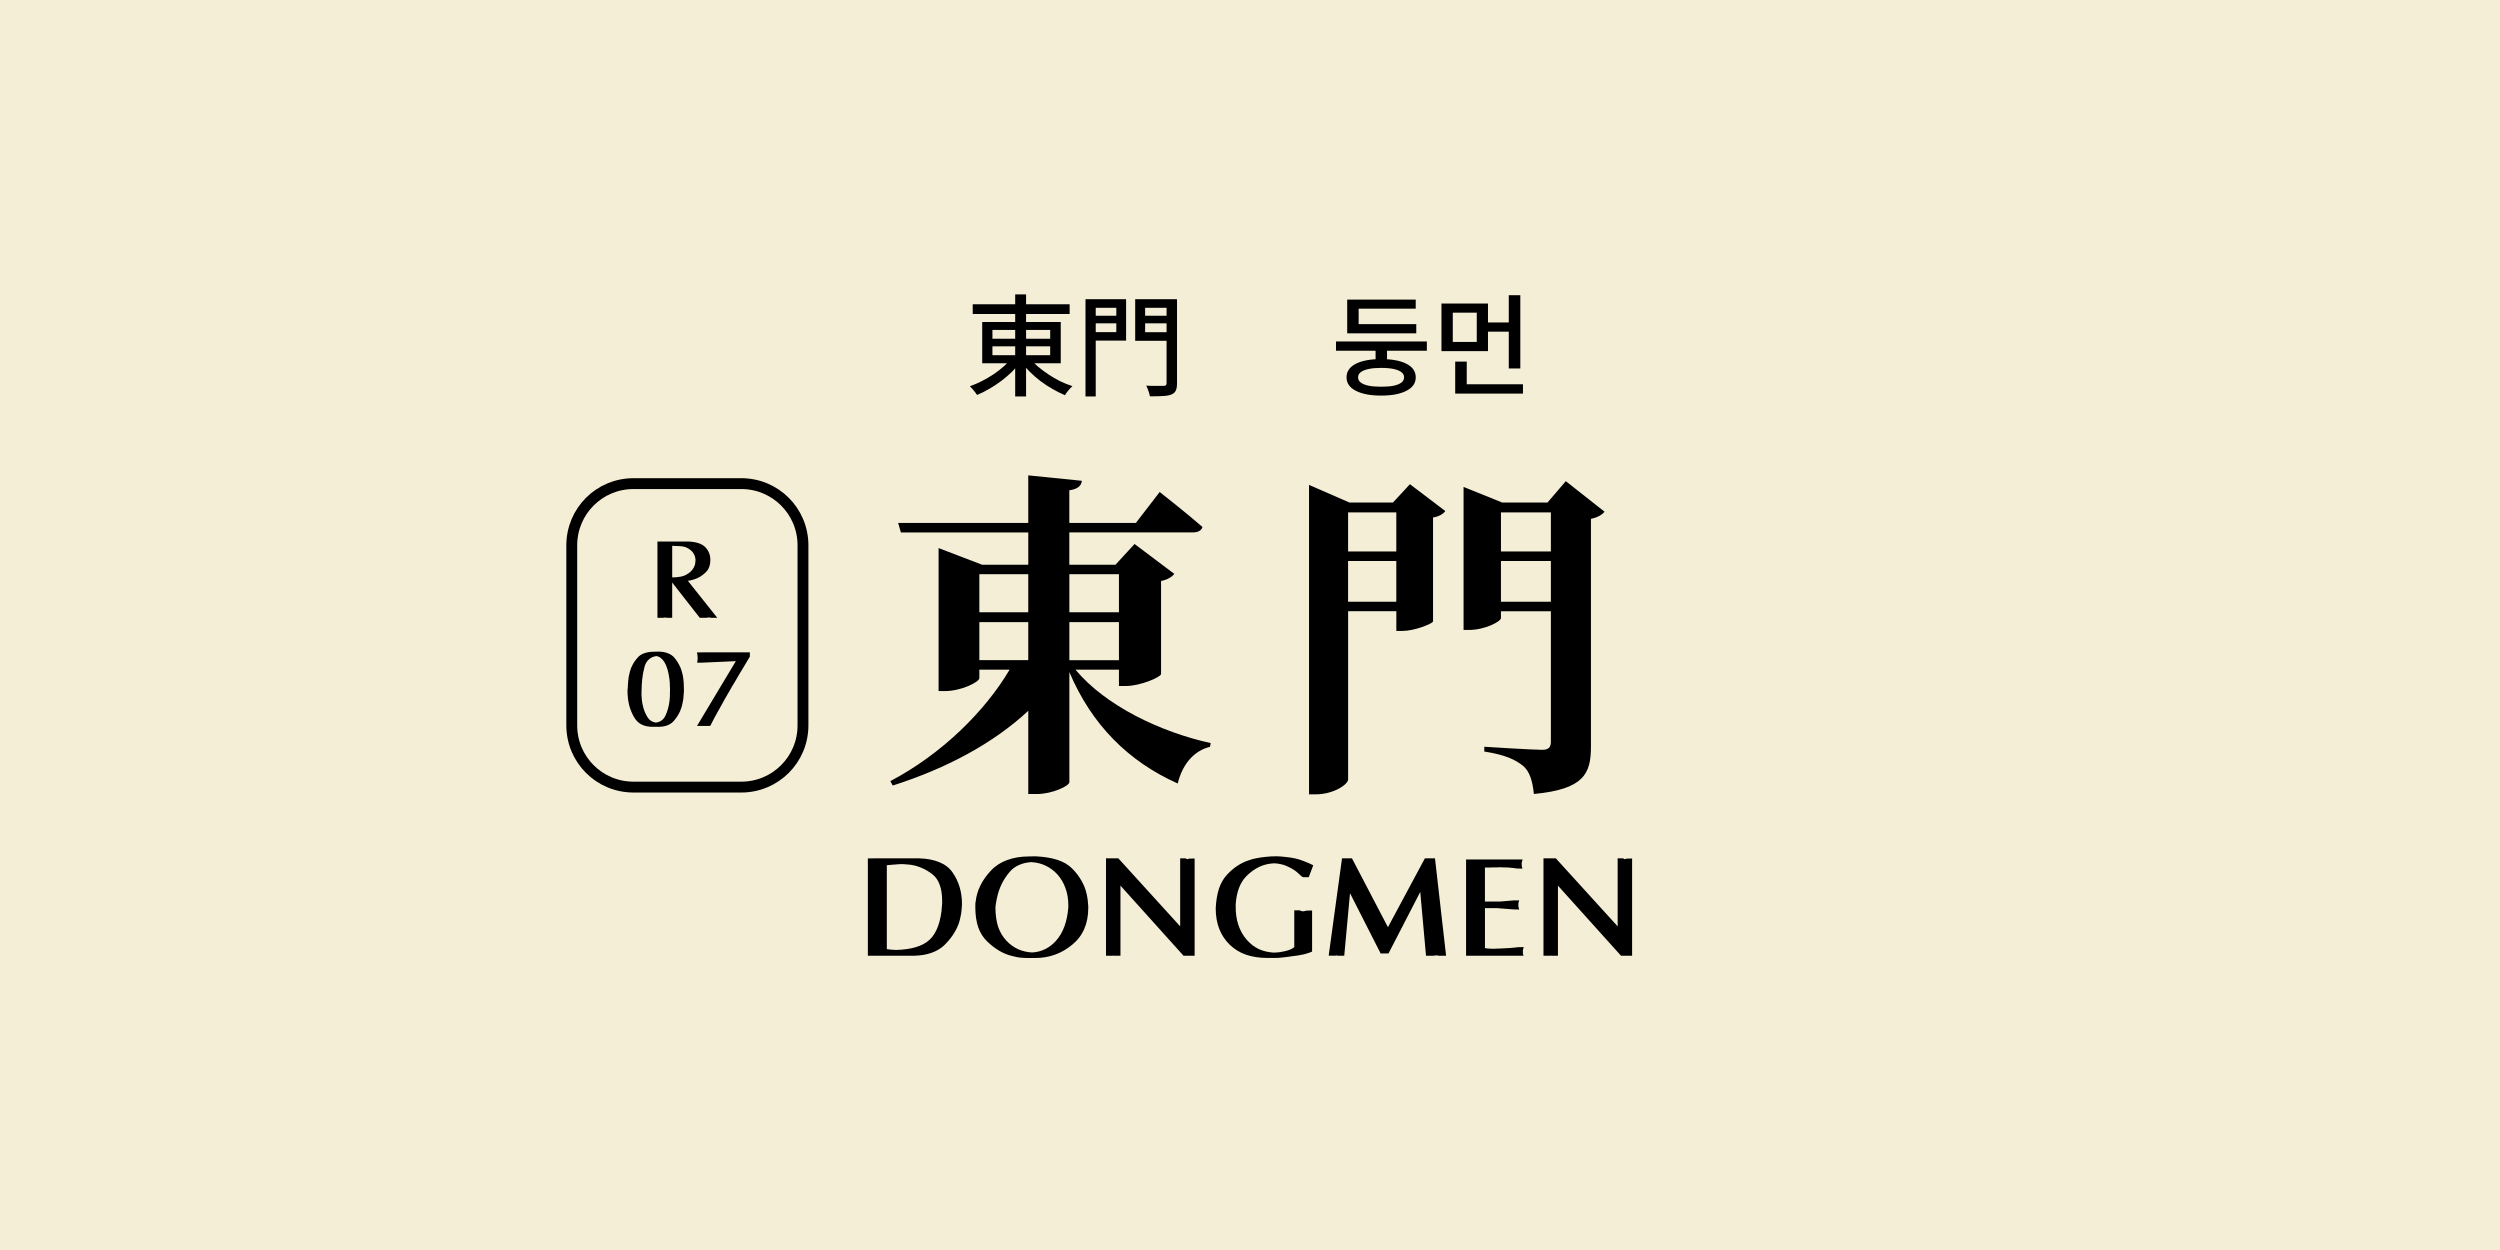
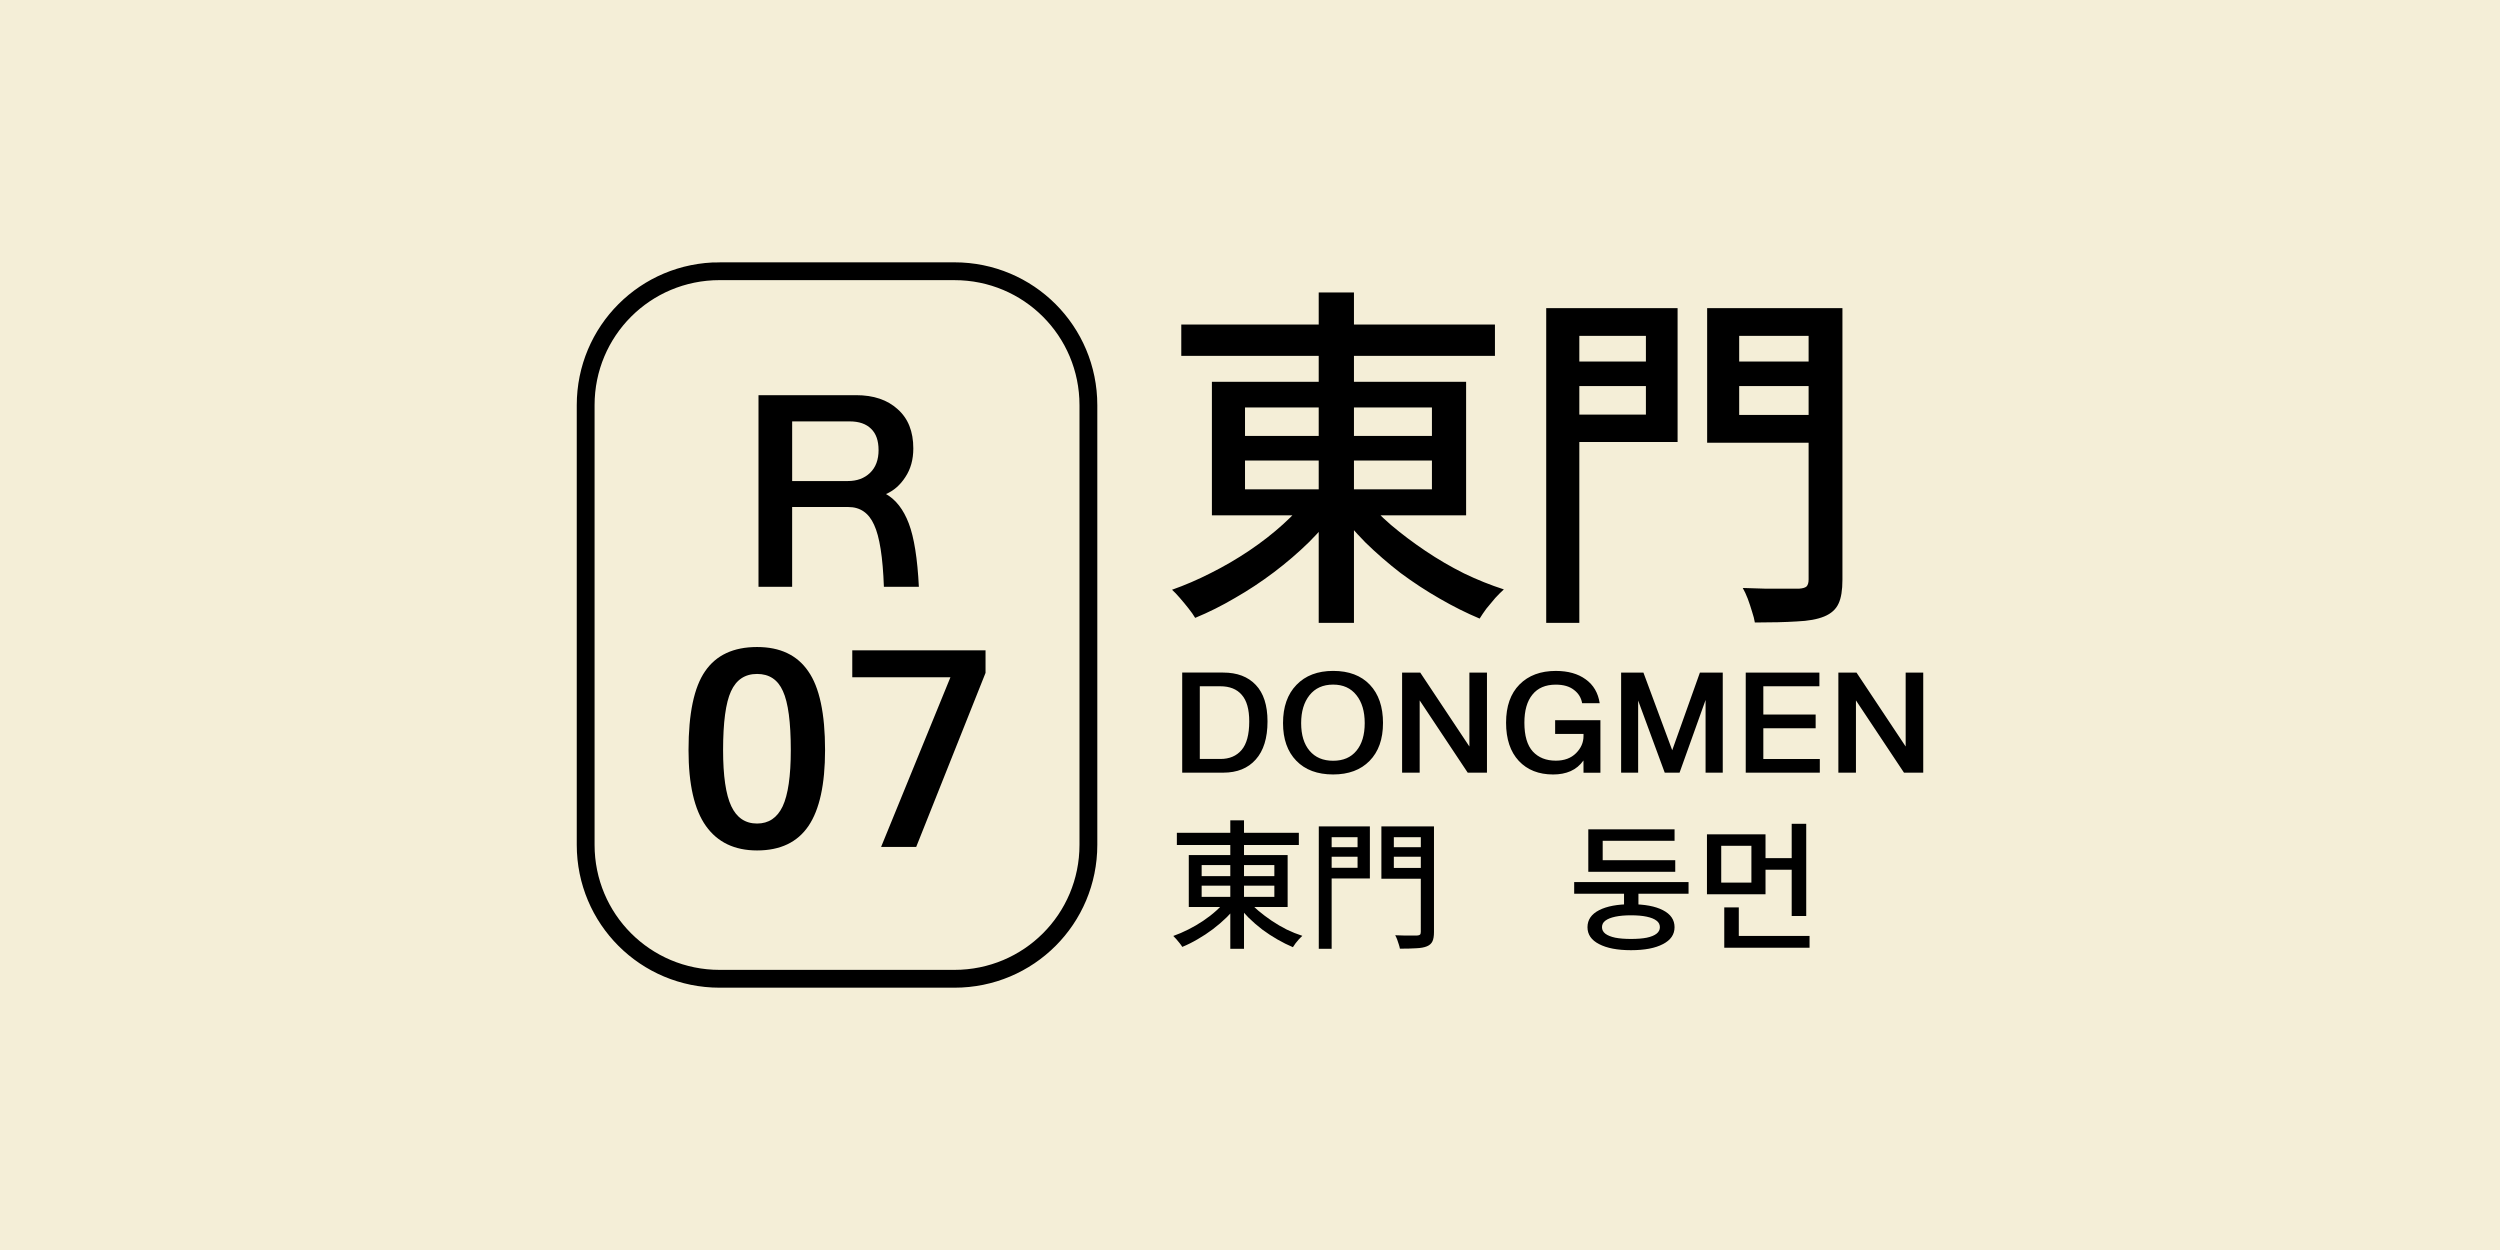
<svg xmlns="http://www.w3.org/2000/svg" width="500" height="250" viewBox="0 0 132.292 66.146" version="1.1" id="svg1">
  <defs id="defs1">
+     <rect x="560.666" y="34.145" width="279.324" height="128.591" id="rect6" />
    <rect x="157.858" y="62.351" width="329.076" height="135.094" id="rect4" />
+     <rect x="157.858" y="62.351" width="329.076" height="135.094" id="rect4-5" />
  </defs>
  <g id="layer1">
    <path id="rect5" style="fill:#f4eed7;stroke-width:0.953" d="M -2.5431316e-6,-1.2715658e-6 H 132.292 V 66.146 H -2.5431316e-6 Z" />
-     <g id="g4" transform="translate(24.22193,5.742397)">
-       <path id="rect6" style="fill:#f4eed7;stroke:#000000;stroke-width:0.575" d="m 9.301,19.849 h 5.701 c 1.81,0 3.267,1.457 3.267,3.267 v 9.525 c 0,1.81 -1.457,3.267 -3.267,3.267 H 9.301 c -1.81,0 -3.267,-1.457 -3.267,-3.267 v -9.525 c 0,-1.81 1.457,-3.267 3.267,-3.267 z" />
-       <path style="font-weight:bold;font-size:5.821px;line-height:1.25;font-family:'Optima Bold';-inkscape-font-specification:'Optima Bold,  Bold';stroke-width:0.265" d="m 10.568,26.949 v -4.034 h 0.233 1.42 q 0.291,0.012 0.506,0.081 0.221,0.07 0.361,0.204 0.14,0.14 0.21,0.314 0.07,0.169 0.07,0.373 0,0.198 -0.058,0.361 -0.052,0.157 -0.169,0.274 -0.111,0.116 -0.239,0.204 -0.122,0.087 -0.256,0.14 -0.064,0.023 -0.128,0.047 -0.058,0.023 -0.122,0.035 -0.058,0.017 -0.116,0.029 -0.058,0.006 -0.105,0.012 l 1.56,1.962 h -0.233 q -0.023,0 -0.047,0 -0.017,0 -0.041,-0.006 -0.023,0 -0.047,0 -0.017,-0.006 -0.035,-0.012 -0.017,0 -0.035,0 -0.012,0 -0.023,0 -0.006,0 -0.012,0 -0.006,0 -0.017,0 -0.006,0.006 -0.012,0.006 -0.006,0 -0.017,0 -0.041,0.006 -0.087,0.012 -0.041,0 -0.087,0 h -0.233 l -1.461,-1.868 v 1.868 h -0.233 q -0.017,0 -0.035,0 -0.017,0 -0.035,-0.006 -0.006,0 -0.017,0 -0.006,0 -0.012,-0.006 -0.012,0 -0.017,0 -0.006,-0.006 -0.017,-0.006 -0.006,0 -0.012,0 -0.006,0 -0.006,0 -0.006,0.006 -0.012,0.006 -0.006,0 -0.012,0 -0.035,0.006 -0.07,0.012 -0.035,0 -0.07,0 h -0.233 v 0 z m 0.78,-2.154 q 0.012,0.012 0.029,0.017 0.017,0 0.035,0 0.221,-0.006 0.396,-0.041 0.175,-0.035 0.291,-0.105 0.134,-0.076 0.221,-0.157 0.093,-0.087 0.146,-0.18 0.041,-0.064 0.064,-0.128 0.029,-0.07 0.035,-0.128 0.012,-0.064 0.012,-0.111 0.006,-0.047 0.006,-0.076 0,-0.029 -0.006,-0.064 -0.006,-0.035 -0.017,-0.081 -0.006,-0.047 -0.029,-0.093 -0.023,-0.047 -0.052,-0.099 -0.041,-0.076 -0.116,-0.146 -0.076,-0.07 -0.175,-0.128 -0.099,-0.064 -0.239,-0.093 -0.14,-0.029 -0.326,-0.029 l -0.274,-0.012 v 1.653 0 z" id="text6" aria-label="R" />
-       <path style="font-weight:bold;font-size:5.821px;line-height:1.25;font-family:'Optima Bold';-inkscape-font-specification:'Optima Bold,  Bold';stroke-width:0.265" d="m 8.985,30.792 q 0,-0.006 0,-0.012 0,-0.012 0,-0.029 0,-0.012 0,-0.029 0.006,-0.017 0.012,-0.035 0,-0.076 0.006,-0.169 0.012,-0.099 0.017,-0.215 0.012,-0.116 0.029,-0.239 0.023,-0.128 0.058,-0.256 0.052,-0.204 0.151,-0.384 0.099,-0.186 0.244,-0.349 0.14,-0.169 0.367,-0.25 0.227,-0.081 0.536,-0.081 l 0.233,-0.006 q 0.285,0.006 0.495,0.093 0.21,0.081 0.349,0.25 0.14,0.169 0.233,0.355 0.099,0.18 0.151,0.384 0.041,0.151 0.064,0.297 0.023,0.146 0.029,0.279 0.006,0.14 0.006,0.244 0.006,0.099 0.006,0.163 0,0.07 -0.012,0.169 -0.006,0.093 -0.017,0.215 -0.012,0.122 -0.041,0.25 -0.023,0.128 -0.064,0.262 -0.058,0.192 -0.163,0.373 -0.099,0.175 -0.239,0.332 -0.14,0.163 -0.349,0.239 -0.204,0.076 -0.477,0.076 h -0.233 -0.017 -0.012 -0.017 -0.012 q -0.349,0 -0.6,-0.128 Q 9.474,32.463 9.323,32.195 9.177,31.933 9.09,31.642 9.008,31.345 8.991,31.025 q 0,-0.012 0,-0.023 0,-0.017 0,-0.035 -0.006,-0.012 -0.006,-0.023 0,-0.017 0,-0.029 0,-0.012 0,-0.023 0,-0.017 0,-0.035 0,-0.012 0,-0.023 0,-0.017 0,-0.029 v -0.012 z m 0.739,0.099 q 0,0.076 0,0.151 0.006,0.076 0.012,0.157 0,0.041 0.006,0.087 0.006,0.041 0.012,0.081 0.006,0.047 0.012,0.087 0.012,0.041 0.017,0.087 0.035,0.18 0.099,0.349 0.064,0.163 0.157,0.314 0.081,0.128 0.186,0.198 0.111,0.07 0.256,0.093 0.18,-0.023 0.303,-0.111 0.128,-0.093 0.204,-0.25 0.087,-0.186 0.14,-0.384 0.058,-0.204 0.081,-0.419 0.006,-0.041 0.006,-0.081 0.006,-0.041 0.006,-0.081 0.006,-0.035 0.006,-0.076 0,-0.041 0,-0.081 0,-0.041 0,-0.076 0,-0.041 0.006,-0.081 0,-0.035 0,-0.07 0,-0.041 0,-0.076 0,-0.378 -0.058,-0.693 -0.052,-0.314 -0.157,-0.559 -0.093,-0.215 -0.221,-0.332 -0.122,-0.122 -0.279,-0.151 -0.256,0.035 -0.419,0.192 -0.163,0.151 -0.227,0.425 -0.076,0.291 -0.111,0.617 -0.035,0.326 -0.035,0.687 z m 3.167,-2.113 h 2.567 v 0.227 q -0.128,0.215 -0.262,0.437 -0.128,0.215 -0.262,0.437 -0.064,0.111 -0.134,0.227 -0.064,0.111 -0.128,0.221 -0.07,0.116 -0.14,0.227 -0.064,0.111 -0.128,0.227 -0.128,0.215 -0.256,0.442 -0.122,0.221 -0.244,0.442 -0.064,0.111 -0.128,0.227 -0.058,0.111 -0.122,0.221 -0.058,0.116 -0.122,0.227 -0.058,0.111 -0.116,0.227 -0.006,0.017 -0.017,0.035 -0.006,0.012 -0.017,0.023 -0.006,0.006 -0.012,0.017 0,0.006 0,0.012 -0.006,0.006 -0.012,0.012 0,0.006 -0.006,0.006 h -0.233 q -0.035,0 -0.07,0 -0.029,0 -0.058,0 -0.029,0 -0.058,0 -0.023,0 -0.052,0 -0.023,0 -0.052,0 -0.023,0 -0.052,0 -0.023,0 -0.058,0 -0.029,0 -0.058,0 l 2.055,-3.428 -1.822,0.081 h -0.233 q 0.006,-0.006 0.006,-0.017 0.006,-0.017 0.012,-0.035 0,-0.017 0,-0.035 0.006,-0.017 0.012,-0.035 0,-0.012 0,-0.017 0,-0.006 0,-0.017 0,-0.006 0,-0.012 0,-0.012 0,-0.017 0,-0.012 0,-0.017 0,-0.012 0.006,-0.017 0,-0.012 0,-0.017 0,-0.012 0,-0.017 0,-0.035 -0.006,-0.07 0,-0.035 -0.006,-0.07 -0.006,-0.035 -0.012,-0.07 0,-0.035 -0.012,-0.07 v -0.012 h 0.233 z" id="text6-8" aria-label="07" />
+     <g id="g1" transform="translate(-1.657385)">
+       <path id="rect1" style="fill:none;fill-opacity:0;stroke:#000000;stroke-width:0.943" d="m 39.738,14.353 h 12.425 c 3.927,0 7.089,3.161 7.089,7.089 v 23.263 c 0,3.927 -3.161,7.089 -7.089,7.089 H 39.738 c -3.927,0 -7.089,-3.161 -7.089,-7.089 V 21.441 c 0,-3.927 3.161,-7.089 7.089,-7.089 z" />
+       <path style="font-size:14.026px;line-height:1.25;font-family:'AR UDJingXiHeiE1G30 EB';-inkscape-font-specification:'AR UDJingXiHeiE1G30 EB';stroke-width:0.292" d="m 48.148,23.814 q 0,-0.743 -0.393,-1.122 -0.393,-0.393 -1.136,-0.393 H 43.576 v 3.156 h 2.946 q 0.729,0 1.178,-0.435 0.449,-0.435 0.449,-1.206 z m -4.573,3.016 v 4.222 H 41.795 V 20.911 h 5.162 q 1.389,0 2.202,0.743 0.828,0.729 0.828,2.076 0,0.884 -0.421,1.515 -0.407,0.631 -1.024,0.898 0.785,0.449 1.206,1.557 0.421,1.108 0.533,3.352 h -1.851 q -0.084,-2.356 -0.519,-3.282 -0.421,-0.94 -1.361,-0.94 z" id="text2" aria-label="R" />
+       <path style="font-size:14.392px;line-height:1.25;font-family:'AR UDJingXiHeiE1G30 EB';-inkscape-font-specification:'AR UDJingXiHeiE1G30 EB';stroke-width:0.262" d="m 45.317,39.693 q 0,2.72 -0.878,4.015 -0.878,1.295 -2.72,1.295 -1.785,0 -2.706,-1.295 -0.921,-1.295 -0.921,-4.015 0,-2.907 0.878,-4.174 0.878,-1.281 2.749,-1.281 1.828,0 2.706,1.281 0.892,1.266 0.892,4.174 z m -3.598,3.886 q 0.921,0 1.353,-0.907 0.432,-0.921 0.432,-2.979 0,-2.216 -0.417,-3.123 -0.403,-0.907 -1.367,-0.907 -0.964,0 -1.382,0.921 -0.417,0.907 -0.417,3.109 0,2.044 0.432,2.965 0.432,0.921 1.367,0.921 z m 6.563,1.238 3.67,-8.98 h -5.195 v -1.425 h 7.052 v 1.195 l -3.67,9.211 z" id="text3" aria-label="07" />
+       <path style="font-weight:500;font-size:72px;line-height:1.25;font-family:'Noto Sans TC';-inkscape-font-specification:'Noto Sans TC Medium';white-space:pre" d="m 162.321,81.153 h 63.432 v 6.336 h -63.432 z m 27.792,-6.48 h 7.128 v 66.816 h -7.128 z m -1.872,41.184 5.76,2.448 q -2.52,3.528 -5.832,6.84 -3.312,3.24 -7.128,6.12 -3.816,2.88 -7.848,5.184 -4.032,2.376 -8.064,4.032 -0.504,-0.864 -1.368,-1.944 -0.792,-1.008 -1.728,-2.088 -0.864,-1.008 -1.584,-1.656 3.888,-1.368 7.848,-3.384 4.032,-2.016 7.776,-4.536 3.744,-2.52 6.84,-5.328 3.096,-2.808 5.328,-5.688 z m 11.016,0.216 q 2.304,2.88 5.472,5.616 3.24,2.736 6.984,5.256 3.744,2.52 7.776,4.536 4.032,1.944 8.064,3.24 -0.792,0.72 -1.728,1.728 -0.936,1.08 -1.8,2.16 -0.792,1.08 -1.368,2.016 -3.96,-1.656 -8.064,-4.032 -4.032,-2.304 -7.92,-5.184 -3.816,-2.952 -7.128,-6.192 -3.24,-3.312 -5.832,-6.696 z m -24.048,-7.416 v 5.832 h 37.8 v -5.832 z m 0,-10.728 v 5.76 h 37.8 v -5.76 z m -6.696,-5.184 h 51.408 v 27 h -51.408 z m 70.848,-4.104 h 19.152 v 4.968 h -19.152 z m 33.192,0 h 19.44 v 4.968 h -19.44 z m 16.632,-10.8 h 6.84 v 54.936 q 0,3.168 -0.792,4.824 -0.792,1.728 -2.88,2.592 -2.088,0.864 -5.544,1.008 -3.456,0.216 -8.496,0.216 -0.144,-0.936 -0.576,-2.232 -0.36,-1.224 -0.864,-2.592 -0.504,-1.296 -1.008,-2.16 2.376,0.072 4.68,0.144 2.376,0 4.176,0 1.8,0 2.52,0 1.08,-0.072 1.512,-0.432 0.432,-0.432 0.432,-1.44 z m -49.248,0 h 22.752 v 27.072 h -22.752 v -5.544 h 16.344 v -15.912 h -16.344 z m 52.848,0 v 5.616 h -17.64 v 15.984 h 17.64 v 5.616 h -24.12 V 77.841 Z m -56.664,0 h 6.696 v 63.648 h -6.696 z" id="text4" transform="matrix(0.2616676,0,0,0.2616676,21.69296,-4.06332)" aria-label="東門" />
+       <path style="font-size:7.327px;line-height:1.25;font-family:'AR UDJingXiHeiE1G30 EB';-inkscape-font-specification:'AR UDJingXiHeiE1G30 EB';stroke-width:0.262" d="m 68.73,38.176 q 0,1.319 -0.623,2.015 -0.615,0.696 -1.722,0.696 h -2.169 v -5.297 h 2.169 q 1.106,0 1.722,0.652 0.623,0.652 0.623,1.934 z m -0.967,0 q 0,-0.96 -0.396,-1.407 -0.388,-0.454 -1.136,-0.454 h -1.084 v 3.847 h 1.092 q 0.718,0 1.121,-0.476 0.403,-0.476 0.403,-1.509 z m 7.078,0.088 q 0,1.275 -0.711,2 -0.703,0.718 -1.927,0.718 -1.246,0 -1.949,-0.725 -0.703,-0.725 -0.703,-1.993 0,-1.289 0.711,-2.022 0.711,-0.74 1.942,-0.74 1.246,0 1.942,0.733 0.696,0.733 0.696,2.029 z m -2.638,1.993 q 0.799,0 1.231,-0.528 0.44,-0.528 0.44,-1.465 0,-0.93 -0.44,-1.48 -0.44,-0.557 -1.231,-0.557 -0.806,0 -1.253,0.564 -0.44,0.557 -0.44,1.473 0,0.938 0.447,1.465 0.447,0.528 1.246,0.528 z m 4.579,-3.194 v 3.825 h -0.93 v -5.297 h 0.96 l 2.601,3.912 v -3.912 h 0.93 v 5.297 h -1.018 z m 8.667,3.18 q -0.271,0.381 -0.681,0.564 -0.403,0.176 -0.923,0.176 -1.143,0 -1.817,-0.718 -0.674,-0.725 -0.674,-2.022 0,-1.304 0.711,-2.022 0.711,-0.718 1.92,-0.718 0.974,0 1.583,0.447 0.615,0.44 0.74,1.26 h -0.93 q -0.073,-0.432 -0.432,-0.703 -0.352,-0.278 -0.96,-0.278 -0.813,0 -1.238,0.528 -0.425,0.52 -0.425,1.487 0,1.033 0.447,1.524 0.447,0.484 1.216,0.484 0.674,0 1.07,-0.396 0.396,-0.396 0.396,-0.909 v -0.11 h -1.502 v -0.725 h 2.396 v 2.777 h -0.894 z m 2.894,-3.172 v 3.817 H 87.442 v -5.297 h 1.18 l 1.524,4.11 1.465,-4.11 h 1.209 v 5.297 h -0.909 v -3.847 l -1.377,3.847 h -0.784 z m 9.613,3.817 h -3.92 v -5.297 h 3.898 v 0.725 h -2.967 v 1.495 h 2.769 v 0.725 h -2.769 v 1.627 h 2.989 z m 1.912,-3.825 v 3.825 h -0.93 v -5.297 h 0.96 l 2.601,3.912 v -3.912 h 0.93 v 5.297 h -1.018 z" id="text5" aria-label="DONGMEN" />
+       <path d="m 63.933,44.069 h 6.455 v 0.645 H 63.933 Z m 2.828,-0.659 h 0.725 v 6.799 h -0.725 z m -0.19,4.191 0.586,0.249 q -0.256,0.359 -0.593,0.696 -0.337,0.33 -0.725,0.623 -0.388,0.293 -0.799,0.528 -0.41,0.242 -0.821,0.41 -0.051,-0.088 -0.139,-0.198 -0.081,-0.103 -0.176,-0.212 -0.088,-0.103 -0.161,-0.169 0.396,-0.139 0.799,-0.344 0.41,-0.205 0.791,-0.462 0.381,-0.256 0.696,-0.542 0.315,-0.286 0.542,-0.579 z m 1.121,0.022 q 0.234,0.293 0.557,0.571 0.33,0.278 0.711,0.535 0.381,0.256 0.791,0.462 0.41,0.198 0.821,0.33 -0.081,0.073 -0.176,0.176 -0.095,0.11 -0.183,0.22 -0.081,0.11 -0.139,0.205 -0.403,-0.169 -0.821,-0.41 -0.41,-0.234 -0.806,-0.528 -0.388,-0.3 -0.725,-0.63 -0.33,-0.337 -0.593,-0.681 z m -2.447,-0.755 v 0.593 h 3.847 v -0.593 z m 0,-1.092 v 0.586 h 3.847 v -0.586 z m -0.681,-0.528 h 5.231 v 2.748 h -5.231 z m 7.209,-0.418 h 1.949 v 0.506 h -1.949 z m 3.378,0 h 1.978 v 0.506 h -1.978 z m 1.692,-1.099 h 0.696 v 5.59 q 0,0.322 -0.081,0.491 -0.081,0.176 -0.293,0.264 -0.212,0.088 -0.564,0.103 -0.352,0.022 -0.865,0.022 -0.015,-0.095 -0.059,-0.227 -0.037,-0.125 -0.088,-0.264 -0.051,-0.132 -0.103,-0.22 0.242,0.007 0.476,0.015 0.242,0 0.425,0 0.183,0 0.256,0 0.11,-0.007 0.154,-0.044 0.044,-0.044 0.044,-0.147 z m -5.011,0 h 2.315 v 2.755 h -2.315 v -0.564 h 1.663 v -1.619 h -1.663 z m 5.378,0 v 0.571 h -1.795 v 1.627 h 1.795 v 0.571 h -2.454 v -2.769 z m -5.766,0 H 72.124 v 6.477 h -0.681 z" id="text5-9" style="font-weight:500;font-size:7.327px;line-height:1.25;font-family:'Noto Sans JP';-inkscape-font-specification:'Noto Sans JP Medium';stroke-width:0.262" aria-label="東門" />
+       <path style="font-weight:500;font-size:7.327px;line-height:1.25;font-family:'Noto Sans KR';-inkscape-font-specification:'Noto Sans KR Medium';stroke-width:0.262" d="m 84.958,46.677 h 6.052 v 0.615 h -6.052 z m 2.638,0.278 h 0.762 v 1.238 h -0.762 z m 0.366,0.894 q 1.084,0 1.692,0.315 0.615,0.315 0.615,0.901 0,0.579 -0.615,0.894 -0.608,0.322 -1.692,0.322 -1.07,0 -1.685,-0.322 -0.615,-0.315 -0.615,-0.894 0,-0.586 0.615,-0.901 0.615,-0.315 1.685,-0.315 z m 0,0.586 q -0.484,0 -0.828,0.073 -0.344,0.073 -0.528,0.212 -0.176,0.132 -0.176,0.344 0,0.205 0.176,0.344 0.183,0.139 0.528,0.212 0.344,0.066 0.828,0.066 0.498,0 0.835,-0.066 0.344,-0.073 0.52,-0.212 0.176,-0.139 0.176,-0.344 0,-0.212 -0.176,-0.344 -0.176,-0.139 -0.52,-0.212 -0.337,-0.073 -0.835,-0.073 z m -2.257,-2.916 h 4.601 v 0.615 h -4.601 z m 0,-1.634 h 4.565 v 0.608 h -3.803 v 1.421 h -0.762 z m 6.279,0.264 h 3.099 v 3.172 h -3.099 z m 2.352,0.608 H 92.739 v 1.949 h 1.597 z m 2.132,-1.165 h 0.769 v 4.88 h -0.769 z m -1.597,1.817 h 1.802 v 0.615 h -1.802 z m -1.971,4.118 h 4.513 v 0.623 h -4.513 z m 0,-1.509 H 93.669 v 1.81 h -0.769 z" id="text5-9-8" aria-label="둥먼" />
    </g>
-     <g id="g3" transform="translate(0,0.5481966)">
-       <path style="font-weight:bold;font-size:17.975px;line-height:1.25;font-family:'Noto Serif TC';-inkscape-font-specification:'Noto Serif TC Bold';letter-spacing:3.21px;stroke-width:0.321" d="m 51.824,32.372 h 2.588 v 2.013 h -2.588 z m 2.588,-2.534 v 2.013 h -2.588 v -2.013 z m 4.799,0 v 2.013 h -2.624 v -2.013 z m -2.624,4.548 v -2.013 h 2.624 v 2.013 z m 2.624,0.503 v 0.863 h 0.377 c 0.755,0 1.833,-0.467 1.851,-0.629 V 30.197 c 0.36,-0.072 0.593,-0.234 0.701,-0.377 l -2.103,-1.582 -1.007,1.096 h -2.445 v -1.708 h 6.525 c 0.27,0 0.467,-0.09 0.521,-0.288 -0.863,-0.755 -2.265,-1.851 -2.265,-1.851 l -1.258,1.636 h -3.523 v -1.726 c 0.485,-0.072 0.629,-0.252 0.665,-0.503 L 54.412,24.607 v 2.517 h -6.884 l 0.144,0.503 h 6.741 v 1.708 h -2.445 l -2.301,-0.881 v 7.568 h 0.324 c 0.881,0 1.833,-0.485 1.833,-0.683 v -0.449 h 1.6 c -1.294,2.193 -3.577,4.458 -6.309,5.896 l 0.126,0.234 c 2.876,-0.917 5.339,-2.247 7.172,-3.955 v 4.404 h 0.449 c 0.827,0 1.726,-0.431 1.726,-0.629 v -5.824 c 1.168,2.768 3.11,4.727 5.734,5.896 0.252,-1.043 0.881,-1.744 1.708,-1.941 l 0.036,-0.198 c -2.624,-0.575 -5.554,-1.959 -7.154,-3.883 z m 12.125,-3.595 v -2.157 h 2.552 v 2.157 z m 2.552,-4.727 v 2.067 H 71.337 V 26.566 Z M 73.709,26.045 H 71.409 l -2.139,-0.935 v 16.375 h 0.36 c 0.935,0 1.708,-0.521 1.708,-0.791 v -8.898 h 2.552 v 1.043 h 0.324 c 0.629,0 1.582,-0.377 1.618,-0.503 v -5.5 c 0.324,-0.054 0.557,-0.198 0.647,-0.342 l -1.869,-1.42 z m 5.716,5.249 v -2.157 h 2.642 v 2.157 z m 2.642,-4.727 v 2.067 H 79.426 V 26.566 Z m 0.791,-1.654 -0.971,1.132 h -2.391 l -2.049,-0.827 v 7.568 h 0.288 c 0.845,0 1.69,-0.449 1.69,-0.629 v -0.36 h 2.642 v 6.902 c 0,0.288 -0.108,0.431 -0.467,0.431 -0.503,0 -3.056,-0.162 -3.056,-0.162 V 39.22 c 1.132,0.18 1.636,0.431 2.049,0.755 0.36,0.306 0.503,0.809 0.575,1.492 2.66,-0.252 3.02,-1.079 3.02,-2.517 V 26.907 c 0.36,-0.072 0.611,-0.234 0.719,-0.377 z" id="text7" aria-label="東門" />
-       <path style="font-weight:bold;font-size:7.434px;line-height:1.25;font-family:'Optima Bold';-inkscape-font-specification:'Optima Bold,  Bold';stroke-width:0.338" d="m 46.222,44.873 h 2.401 q 0.639,0.015 1.078,0.201 0.446,0.178 0.699,0.535 0.253,0.357 0.379,0.781 0.126,0.416 0.126,0.9 0,0.119 -0.015,0.245 -0.007,0.126 -0.03,0.268 -0.022,0.141 -0.059,0.283 -0.03,0.134 -0.082,0.275 -0.112,0.297 -0.305,0.58 -0.186,0.275 -0.453,0.535 -0.268,0.253 -0.662,0.394 -0.394,0.141 -0.907,0.156 h -0.297 -2.171 v -5.152 h 0.297 v 0 z m 0.706,0.357 v 4.446 q 0.089,0.015 0.171,0.022 0.089,0.007 0.171,0.015 0.022,0 0.037,0 0.022,0 0.037,0 0.022,0.007 0.037,0.007 0.022,0 0.037,0 0.602,-0.015 1.048,-0.149 0.446,-0.134 0.721,-0.387 0.29,-0.268 0.453,-0.729 0.171,-0.461 0.208,-1.108 0,-0.015 0,-0.03 0,-0.015 0.007,-0.03 0,-0.015 0,-0.03 0,-0.015 0,-0.03 0,-0.03 0,-0.052 0,-0.03 0,-0.059 0,-0.506 -0.134,-0.855 -0.126,-0.349 -0.387,-0.55 -0.26,-0.201 -0.55,-0.327 -0.283,-0.126 -0.595,-0.171 -0.037,-0.007 -0.074,-0.007 -0.037,-0.007 -0.074,-0.007 -0.045,-0.007 -0.082,-0.007 -0.037,-0.007 -0.074,-0.007 -0.022,0 -0.045,0 -0.022,-0.007 -0.037,-0.007 -0.022,0 -0.045,0 -0.022,0 -0.045,0 -0.022,0 -0.045,0 -0.022,0 -0.045,0 -0.03,0 -0.052,0.007 -0.022,0 -0.045,0 -0.082,0.007 -0.156,0.015 -0.074,0 -0.141,0.007 -0.052,0.007 -0.097,0.015 -0.045,0 -0.082,0 -0.037,0.007 -0.074,0.015 -0.03,0 -0.052,0 z m 4.684,2.223 q 0,-0.03 0,-0.059 0,-0.037 0,-0.067 0,-0.037 0,-0.074 0.007,-0.037 0.015,-0.074 0.045,-0.446 0.245,-0.855 0.201,-0.416 0.558,-0.795 0.349,-0.379 0.862,-0.565 0.513,-0.193 1.189,-0.193 l 0.297,-0.007 q 0.684,0.03 1.167,0.186 0.491,0.156 0.788,0.461 0.297,0.297 0.483,0.624 0.193,0.327 0.275,0.684 0.015,0.045 0.022,0.089 0.007,0.045 0.015,0.082 0.007,0.045 0.015,0.089 0.007,0.045 0.015,0.089 0.015,0.089 0.015,0.178 0.007,0.082 0.015,0.164 v 0.015 0.022 0.03 0.022 q 0,0.624 -0.216,1.115 -0.208,0.483 -0.639,0.833 -0.431,0.357 -0.922,0.528 -0.483,0.171 -1.026,0.171 h -0.297 q -0.015,0 -0.03,0 -0.015,0 -0.03,0 -0.015,0 -0.037,0 -0.015,0 -0.03,0 -0.097,0 -0.193,-0.007 -0.089,0 -0.186,-0.015 -0.097,-0.007 -0.193,-0.03 -0.097,-0.022 -0.193,-0.045 -0.372,-0.082 -0.714,-0.283 -0.342,-0.201 -0.654,-0.506 -0.312,-0.305 -0.468,-0.751 -0.149,-0.453 -0.149,-1.041 v -0.015 z m 1.063,0.007 q 0,0.58 0.141,1.026 0.149,0.439 0.446,0.751 0.268,0.283 0.602,0.439 0.342,0.156 0.751,0.178 0.379,-0.022 0.691,-0.178 0.32,-0.156 0.572,-0.439 0.283,-0.312 0.446,-0.758 0.164,-0.446 0.208,-1.011 0,-0.015 0,-0.03 0,-0.022 0,-0.03 0,-0.015 0,-0.03 0,-0.015 0,-0.03 0,-0.483 -0.149,-0.892 -0.141,-0.409 -0.431,-0.736 -0.275,-0.297 -0.624,-0.461 -0.342,-0.164 -0.758,-0.186 -0.364,0.022 -0.654,0.156 -0.29,0.126 -0.491,0.364 -0.223,0.268 -0.379,0.558 -0.149,0.29 -0.238,0.602 -0.022,0.097 -0.045,0.186 -0.022,0.089 -0.037,0.178 -0.015,0.089 -0.03,0.178 -0.007,0.089 -0.022,0.171 z m 5.851,2.565 v -5.152 h 0.297 0.357 l 3.271,3.598 v -3.598 h 0.297 q 0.015,0.022 0.037,0.03 0.022,0.007 0.045,0.015 0.03,-0.007 0.052,-0.015 0.022,-0.007 0.037,-0.015 l 0.297,-0.007 v 5.145 h -0.297 -0.29 l -3.338,-3.71 v 3.71 h -0.297 q -0.007,0 -0.015,0 -0.007,0 -0.015,0 -0.015,0 -0.022,0 -0.007,-0.007 -0.015,-0.007 -0.015,0 -0.03,0 -0.007,0 -0.022,0.007 -0.015,0 -0.03,0 -0.007,0 -0.022,0 h -0.297 v 0 z m 5.806,-2.52 q 0.03,-0.587 0.171,-1.026 0.149,-0.439 0.409,-0.721 0.26,-0.283 0.543,-0.476 0.29,-0.193 0.602,-0.297 0.164,-0.059 0.32,-0.097 0.164,-0.037 0.32,-0.059 0.156,-0.022 0.297,-0.037 0.149,-0.015 0.268,-0.022 l 0.297,-0.007 q 0.238,0.007 0.476,0.037 0.245,0.022 0.491,0.074 0.238,0.052 0.476,0.149 0.245,0.089 0.491,0.216 l -0.238,0.632 h -0.297 q -0.037,-0.015 -0.082,-0.045 -0.045,-0.037 -0.089,-0.082 -0.045,-0.045 -0.097,-0.089 -0.045,-0.045 -0.104,-0.089 -0.104,-0.082 -0.238,-0.156 -0.134,-0.074 -0.29,-0.141 -0.126,-0.059 -0.29,-0.089 -0.156,-0.037 -0.342,-0.045 -0.037,0 -0.082,0.007 -0.037,0 -0.082,0.007 -0.074,0.007 -0.156,0.022 -0.074,0.015 -0.156,0.037 -0.275,0.074 -0.535,0.238 -0.253,0.156 -0.491,0.401 -0.23,0.245 -0.364,0.602 -0.134,0.357 -0.171,0.84 v 0.022 0.03 0.03 0.03 q -0.007,0.55 0.141,0.996 0.149,0.446 0.446,0.788 0.283,0.32 0.639,0.491 0.364,0.164 0.81,0.186 0.149,-0.007 0.283,-0.022 0.141,-0.022 0.275,-0.052 0.171,-0.037 0.29,-0.089 0.126,-0.059 0.216,-0.126 v -1.948 h 0.297 q 0.015,0.015 0.03,0.022 0.015,0 0.037,0.007 0.015,0.007 0.03,0.015 0.015,0 0.03,0 0.007,0 0.007,0 0.007,0 0.015,0 0.007,0.007 0.007,0.007 0.007,0 0.015,0 0,0 0,0 0,0 0.007,0 0,0 0,0 0,0 0,0 0.037,-0.007 0.082,-0.015 0.045,-0.015 0.089,-0.022 l 0.297,-0.007 v 2.163 l -0.022,0.022 -0.022,0.007 q -0.037,0.022 -0.089,0.037 -0.045,0.015 -0.097,0.03 -0.052,0.022 -0.112,0.037 -0.059,0.015 -0.126,0.03 -0.134,0.03 -0.268,0.052 -0.134,0.022 -0.283,0.037 -0.134,0.022 -0.26,0.037 -0.119,0.022 -0.245,0.03 -0.119,0.015 -0.223,0.022 -0.104,0.007 -0.186,0.007 h -0.297 q -0.015,0 -0.037,0 -0.015,0 -0.03,0 -0.015,0 -0.037,0 -0.015,0 -0.03,0 -0.632,0 -1.13,-0.171 -0.498,-0.171 -0.87,-0.535 -0.364,-0.357 -0.55,-0.833 -0.186,-0.483 -0.186,-1.085 v -0.015 z m 5.977,2.52 0.706,-5.152 h 0.297 0.23 l 1.903,3.643 1.955,-3.643 h 0.297 0.238 l 0.587,5.152 h -0.297 q -0.045,0 -0.089,0 -0.045,-0.007 -0.082,-0.015 -0.015,0 -0.037,0 -0.015,0 -0.03,-0.007 0,0 -0.007,0.007 0,0 -0.007,0 -0.007,0 -0.015,0 0,0 0,0 -0.045,0.007 -0.097,0.015 -0.045,0 -0.104,0 h -0.297 l -0.305,-3.375 -1.68,3.256 h -0.297 -0.119 l -1.621,-3.189 -0.305,3.308 h -0.297 q -0.022,0 -0.052,0 -0.022,-0.007 -0.052,-0.015 0,0 0,0 0,0 0,0 -0.007,0 -0.015,0 0,0 -0.007,0 -0.007,0.007 -0.015,0.007 0,0 0,0 -0.022,0.007 -0.045,0.007 -0.022,0 -0.045,0 h -0.297 v 0 z m 7.271,0 v -5.092 h 0.297 2.691 q -0.007,0.037 -0.015,0.067 -0.007,0.022 -0.015,0.045 0,0.007 -0.007,0.022 0,0.007 0,0.015 -0.007,0.015 -0.007,0.022 0,0.007 0,0.022 v 0.015 0.03 q 0,0.037 0,0.067 0,0.022 0.007,0.052 0,0.015 0,0.03 0.007,0.015 0.015,0.03 0.007,0.022 0.007,0.037 0.007,0.015 0.015,0.03 l -0.297,-0.007 q -0.112,-0.015 -0.223,-0.03 -0.112,-0.015 -0.238,-0.022 -0.119,-0.007 -0.245,-0.007 -0.119,-0.007 -0.245,-0.007 0,0 0,0 0,0 0,0 -0.007,0 -0.007,0 0,0 0,0 -0.03,0.007 -0.059,0.007 -0.022,0 -0.052,0 -0.03,0 -0.059,0 -0.03,0 -0.052,0 -0.03,0 -0.067,0 -0.03,0 -0.067,0 -0.03,0.007 -0.067,0.007 -0.03,0 -0.059,0 -0.067,0 -0.134,0 -0.059,0 -0.119,0 v 1.799 h 0.818 l 0.699,-0.059 h 0.297 q -0.007,0.037 -0.022,0.067 -0.007,0.022 -0.015,0.045 -0.007,0.03 -0.007,0.059 0,0.022 0,0.052 0,0.015 0,0.03 0,0.015 0,0.03 0,0.022 0,0.037 0.007,0.015 0.007,0.03 0.007,0.03 0.015,0.067 0.015,0.03 0.022,0.067 l -0.297,-0.007 -0.877,-0.067 h -0.639 v 2.111 q 0.052,0.015 0.112,0.022 0.059,0.007 0.126,0.007 0.059,0.007 0.119,0.007 0.059,0 0.126,0 0.037,0 0.067,0 0.03,0 0.059,-0.007 0.03,0 0.059,0 0.037,0 0.067,0 0.149,-0.007 0.29,-0.015 0.141,-0.007 0.283,-0.015 0.134,-0.015 0.245,-0.022 0.112,-0.015 0.201,-0.022 l 0.297,-0.007 q -0.007,0.037 -0.022,0.074 -0.007,0.03 -0.015,0.067 -0.007,0.03 -0.007,0.059 0,0.03 0,0.059 0,0.03 0,0.059 0,0.03 0.007,0.059 0.007,0.03 0.015,0.052 0.015,0.022 0.022,0.03 h -0.297 -2.751 v 0 z m 4.096,0 v -5.152 h 0.297 0.357 l 3.271,3.598 v -3.598 h 0.297 q 0.015,0.022 0.037,0.03 0.022,0.007 0.045,0.015 0.03,-0.007 0.052,-0.015 0.022,-0.007 0.037,-0.015 l 0.297,-0.007 v 5.145 h -0.297 -0.29 l -3.338,-3.71 v 3.71 h -0.297 q -0.007,0 -0.015,0 -0.007,0 -0.015,0 -0.015,0 -0.022,0 -0.007,-0.007 -0.015,-0.007 -0.015,0 -0.03,0 -0.007,0 -0.022,0.007 -0.015,0 -0.03,0 -0.007,0 -0.022,0 h -0.297 v 0 z" id="text8" aria-label="DONGMEN" />
-       <g id="g2" transform="translate(-16.35653,-20.1418)">
-         <g id="g1">
-           <path style="font-weight:500;font-size:5.821px;line-height:1.25;font-family:'Noto Sans JP';-inkscape-font-specification:'Noto Sans JP Medium';stroke-width:0.265" d="m 67.83,35.696 h 5.128 v 0.512 h -5.128 z m 2.247,-0.524 h 0.576 v 5.402 h -0.576 z m -0.151,3.33 0.466,0.198 q -0.204,0.285 -0.471,0.553 -0.268,0.262 -0.576,0.495 -0.309,0.233 -0.634,0.419 -0.326,0.192 -0.652,0.326 -0.041,-0.07 -0.111,-0.157 -0.064,-0.081 -0.14,-0.169 -0.07,-0.081 -0.128,-0.134 0.314,-0.111 0.634,-0.274 0.326,-0.163 0.629,-0.367 0.303,-0.204 0.553,-0.431 0.25,-0.227 0.431,-0.46 z m 0.891,0.017 q 0.186,0.233 0.442,0.454 0.262,0.221 0.565,0.425 0.303,0.204 0.629,0.367 0.326,0.157 0.652,0.262 -0.064,0.058 -0.14,0.14 -0.076,0.087 -0.146,0.175 -0.064,0.087 -0.111,0.163 -0.32,-0.134 -0.652,-0.326 -0.326,-0.186 -0.64,-0.419 -0.309,-0.239 -0.576,-0.501 -0.262,-0.268 -0.471,-0.541 z m -1.944,-0.6 v 0.471 h 3.056 v -0.471 z m 0,-0.867 v 0.466 h 3.056 v -0.466 z m -0.541,-0.419 h 4.156 v 2.183 h -4.156 z m 5.728,-0.332 h 1.548 v 0.402 h -1.548 z m 2.683,0 h 1.572 v 0.402 h -1.572 z m 1.345,-0.873 h 0.553 v 4.441 q 0,0.256 -0.064,0.39 -0.064,0.14 -0.233,0.21 -0.169,0.07 -0.448,0.081 -0.279,0.017 -0.687,0.017 -0.012,-0.076 -0.047,-0.18 -0.029,-0.099 -0.07,-0.21 -0.041,-0.105 -0.081,-0.175 0.192,0.006 0.378,0.012 0.192,0 0.338,0 0.146,0 0.204,0 0.087,-0.006 0.122,-0.035 0.035,-0.035 0.035,-0.116 z m -3.981,0 h 1.839 v 2.189 h -1.839 v -0.448 h 1.321 v -1.286 h -1.321 z m 4.272,0 v 0.454 h -1.426 v 1.292 h 1.426 v 0.454 H 76.427 V 35.428 Z m -4.581,0 h 0.541 v 5.146 h -0.541 z" id="text9" aria-label="東門" />
-         </g>
-         <path style="font-weight:500;font-size:5.821px;line-height:1.25;font-family:'Noto Sans KR';-inkscape-font-specification:'Noto Sans KR Medium';stroke-width:0.265" d="m 87.053,37.664 h 4.808 v 0.489 h -4.808 z m 2.095,0.221 h 0.605 v 0.984 h -0.605 z m 0.291,0.71 q 0.861,0 1.345,0.25 0.489,0.25 0.489,0.716 0,0.46 -0.489,0.71 -0.483,0.256 -1.345,0.256 -0.85,0 -1.339,-0.256 -0.489,-0.25 -0.489,-0.71 0,-0.466 0.489,-0.716 0.489,-0.25 1.339,-0.25 z m 0,0.466 q -0.384,0 -0.658,0.058 -0.274,0.058 -0.419,0.169 -0.14,0.105 -0.14,0.274 0,0.163 0.14,0.274 0.146,0.111 0.419,0.169 0.274,0.052 0.658,0.052 0.396,0 0.664,-0.052 0.274,-0.058 0.413,-0.169 0.14,-0.111 0.14,-0.274 0,-0.169 -0.14,-0.274 -0.14,-0.111 -0.413,-0.169 -0.268,-0.058 -0.664,-0.058 z m -1.793,-2.317 h 3.655 v 0.489 h -3.655 z m 0,-1.298 h 3.626 v 0.483 H 88.252 v 1.129 h -0.605 z m 4.988,0.21 h 2.462 v 2.52 h -2.462 z m 1.868,0.483 h -1.269 v 1.548 h 1.269 z m 1.694,-0.926 h 0.611 v 3.877 h -0.611 z m -1.269,1.444 h 1.432 v 0.489 h -1.432 z m -1.566,3.271 h 3.586 v 0.495 h -3.586 z m 0,-1.199 h 0.611 v 1.438 h -0.611 z" id="text9-3" aria-label="둥먼" />
-       </g>
-     </g>
+     <text xml:space="preserve" transform="matrix(0.3161529,0,0,0.3161529,-10.47434,-6.446201)" id="text6" style="font-size:55px;line-height:1.25;font-family:'Microsoft JhengHei';-inkscape-font-specification:'Microsoft JhengHei';white-space:pre;shape-inside:url(#rect6);display:inline" />
  </g>
</svg>
